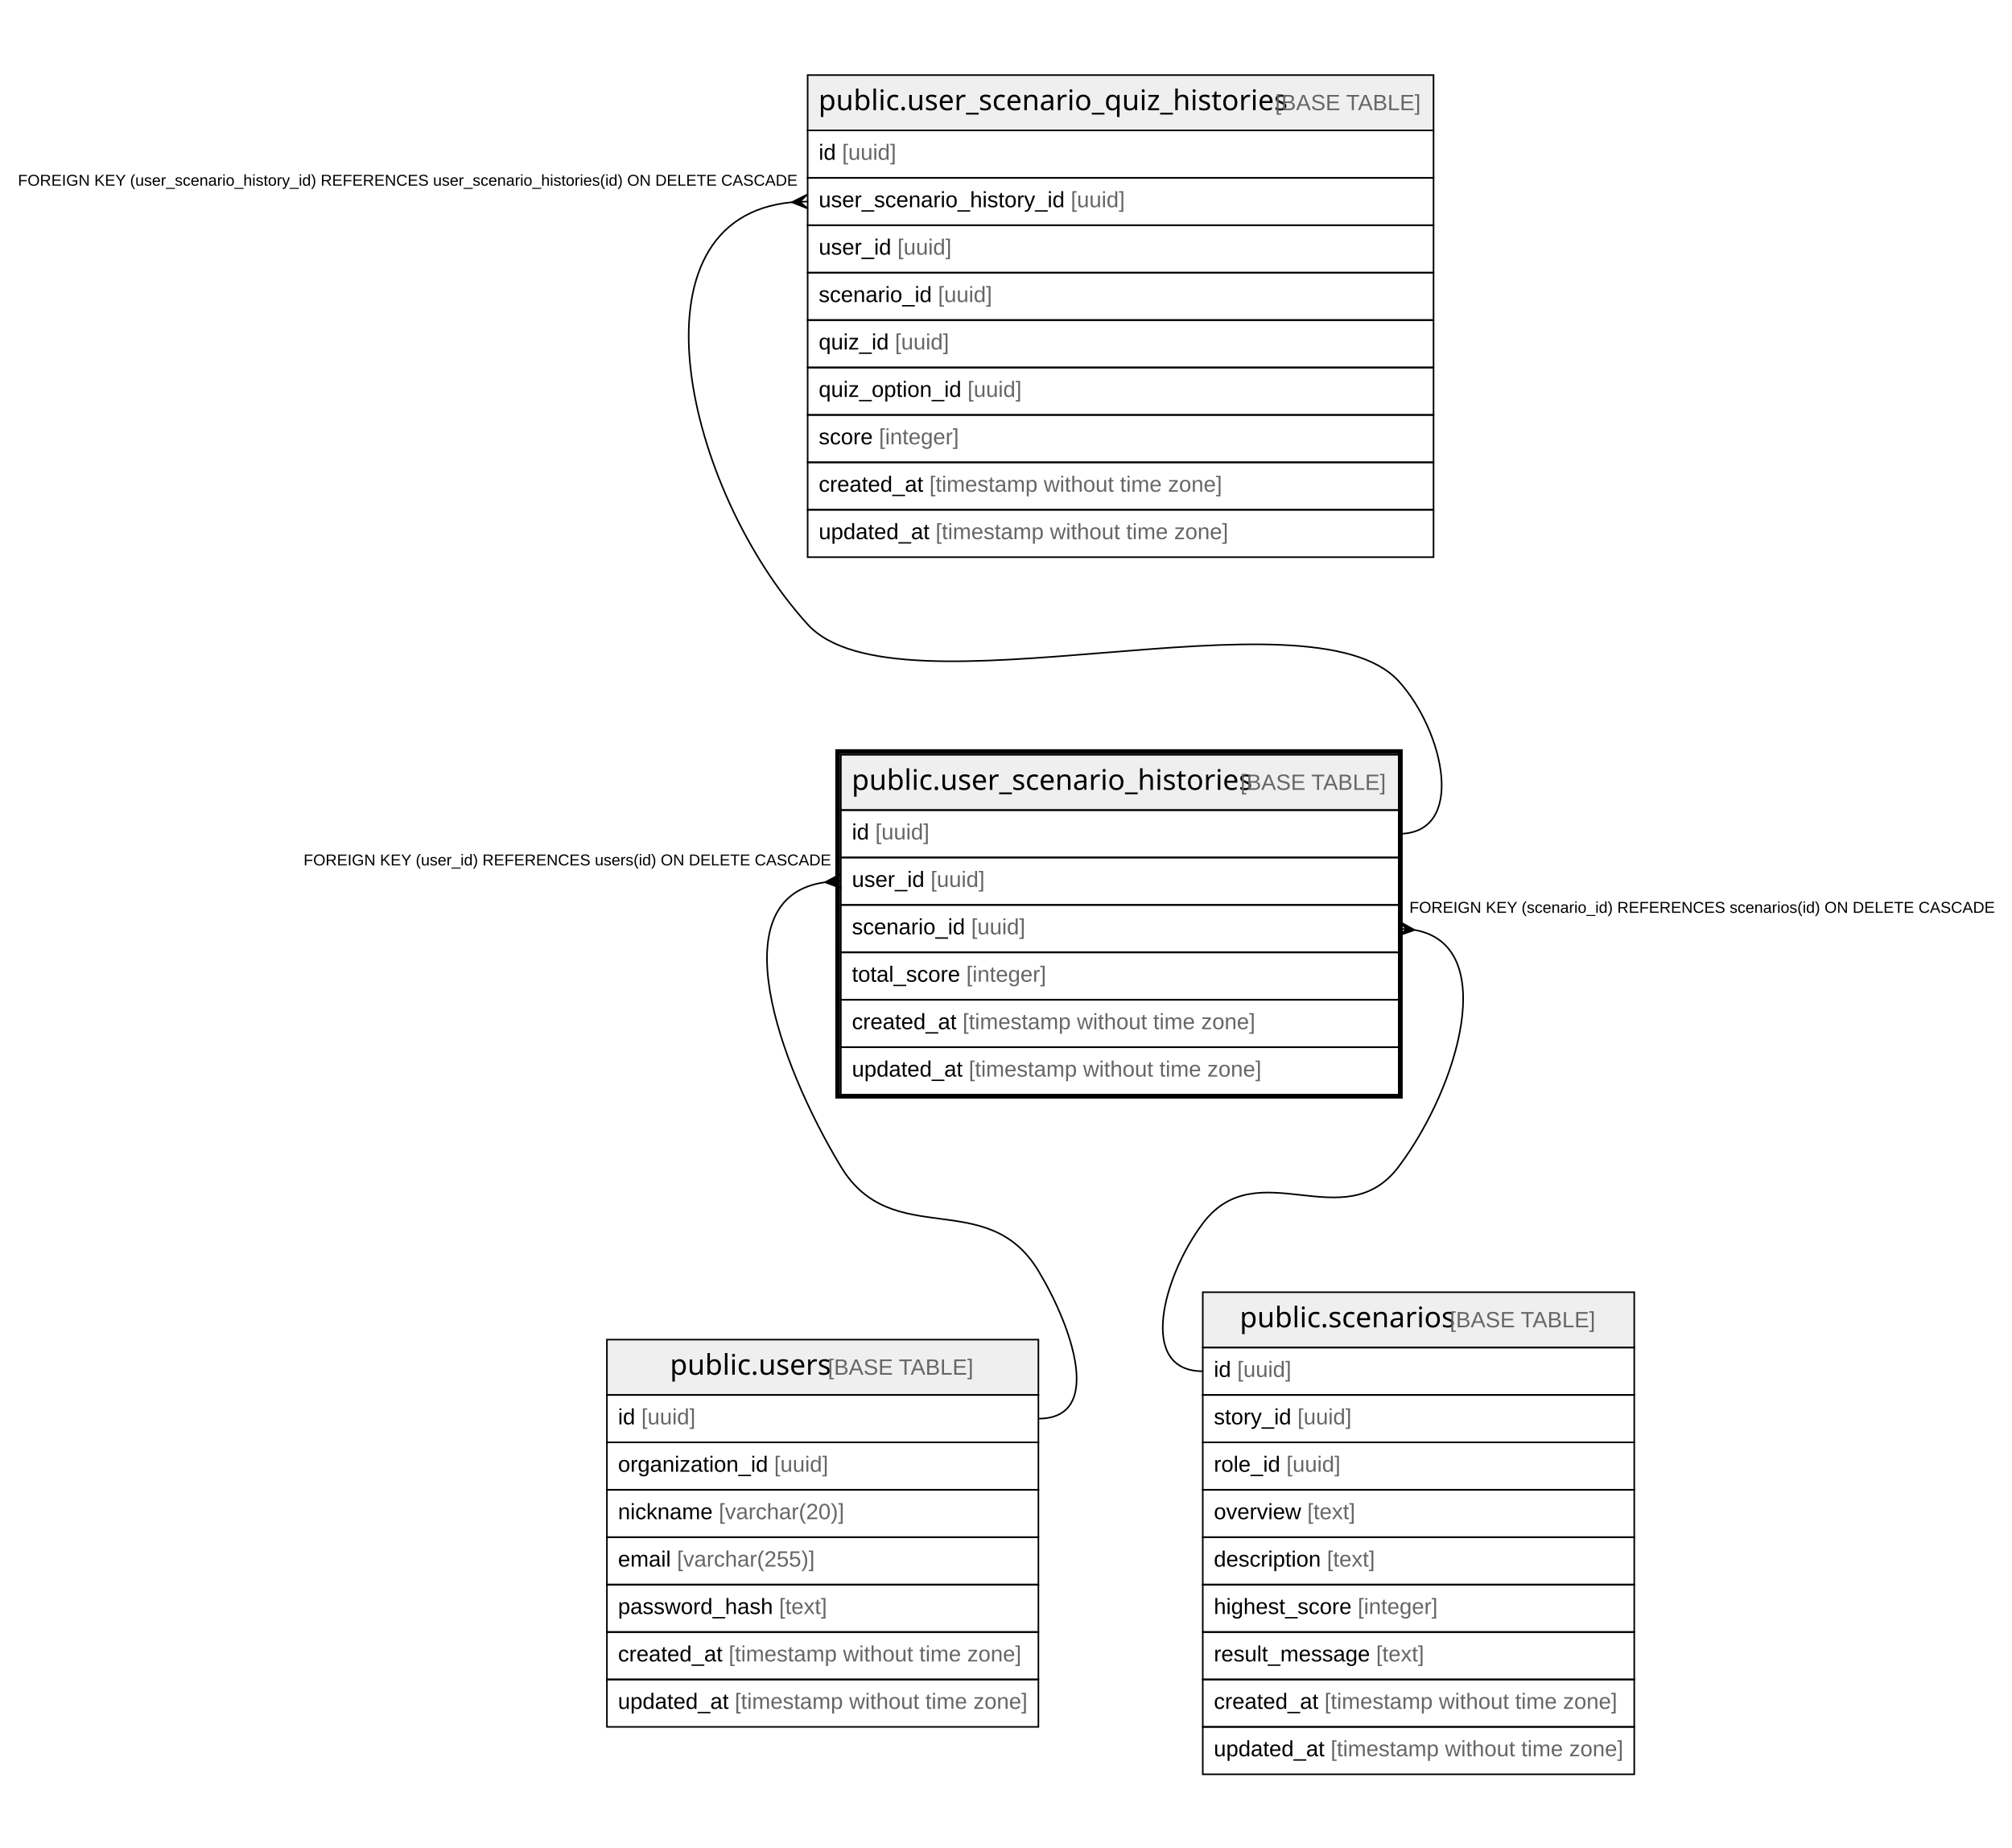
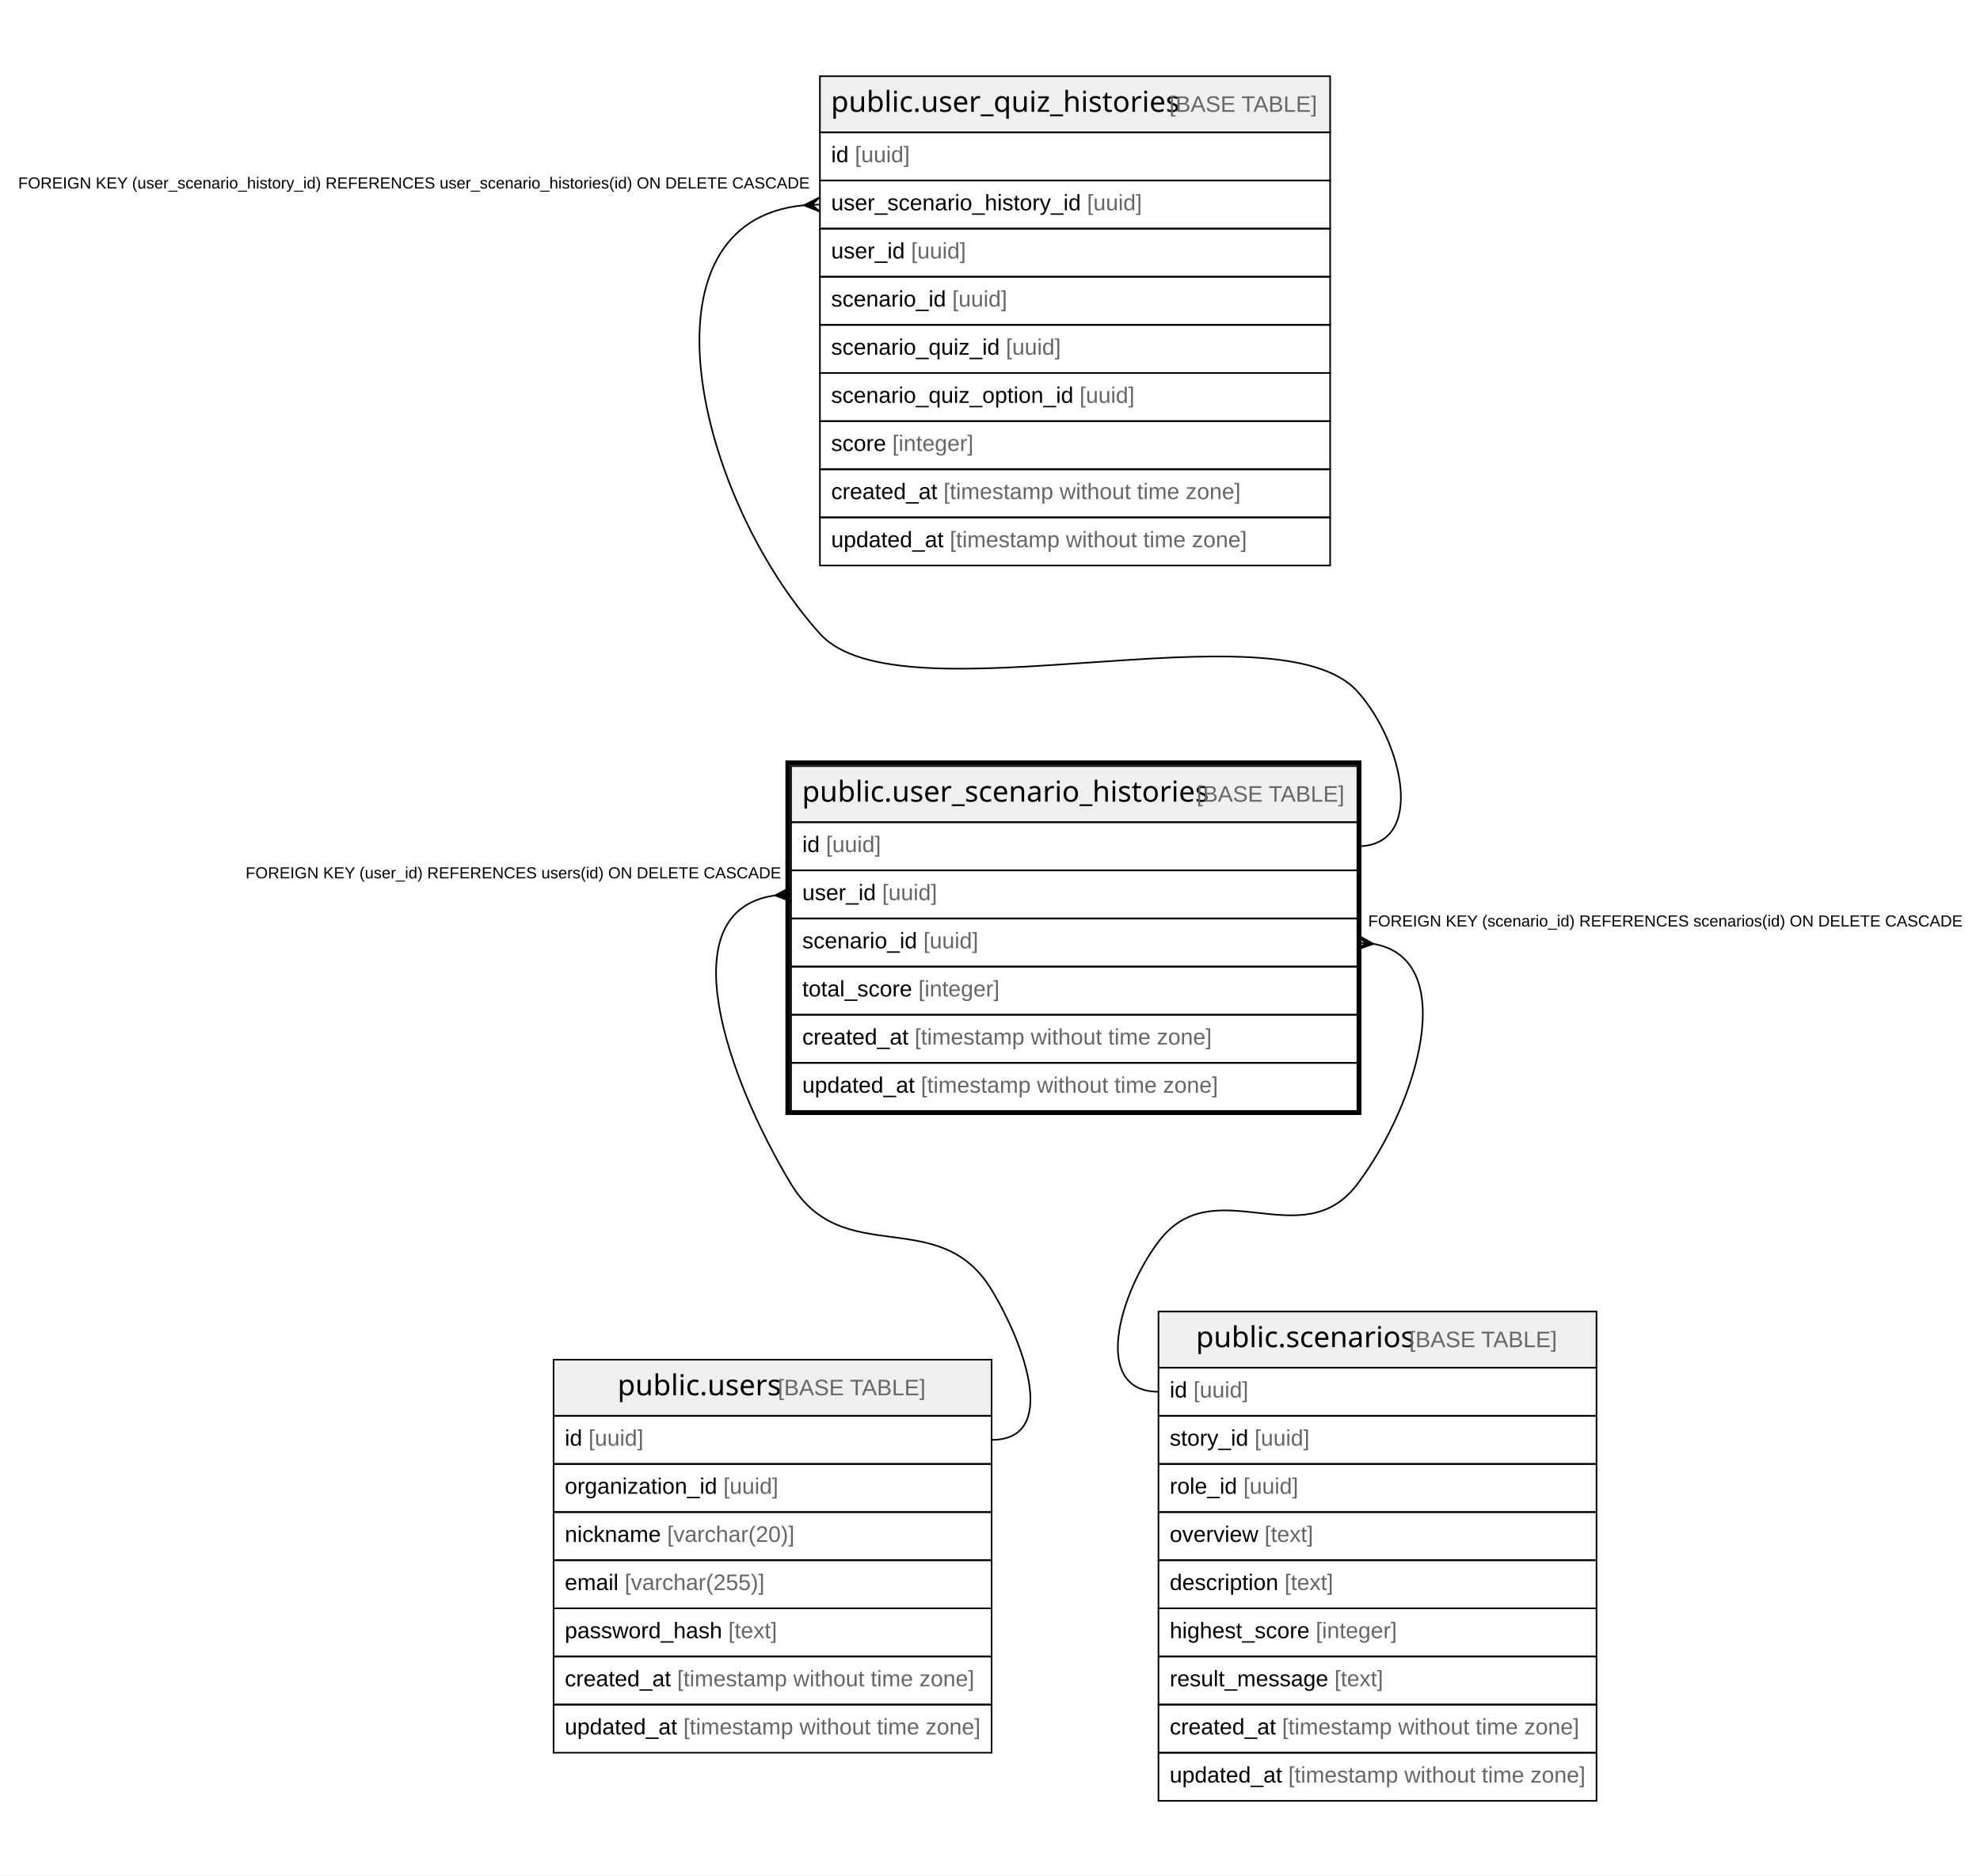
- <svg xmlns="http://www.w3.org/2000/svg" width="1273pt" height="1169pt" viewBox="0.00 0.00 1273.00 1169.00">
+ <svg xmlns="http://www.w3.org/2000/svg" width="1234pt" height="1169pt" viewBox="0.00 0.00 1234.00 1169.00">
  <g id="graph0" class="graph" transform="scale(1 1) rotate(0) translate(4 1165)">
-     <polygon fill="#ffffff" stroke="transparent" points="-4,4 -4,-1165 1269,-1165 1269,4 -4,4" />
+     <polygon fill="#ffffff" stroke="transparent" points="-4,4 -4,-1165 1230,-1165 1230,4 -4,4" />
    <g id="node1" class="node">
-       <polygon fill="#efefef" stroke="transparent" points="528,-652.5 528,-687.5 881,-687.5 881,-652.5 528,-652.5" />
-       <polygon fill="none" stroke="#000000" points="528,-652.5 528,-687.5 881,-687.5 881,-652.5 528,-652.5" />
-       <text text-anchor="start" x="534.854" y="-665.3" font-family="Arial Bold" font-size="18.00" fill="#000000">public.user_scenario_histories</text>
-       <text text-anchor="start" x="776.893" y="-665.3" font-family="Arial" font-size="14.00" fill="#000000"> </text>
-       <text text-anchor="start" x="780.783" y="-665.3" font-family="Arial" font-size="14.00" fill="#666666">[BASE TABLE]</text>
-       <polygon fill="none" stroke="#000000" points="528,-622.5 528,-652.5 881,-652.5 881,-622.5 528,-622.5" />
-       <text text-anchor="start" x="535" y="-633.9" font-family="Arial" font-size="14.00" fill="#000000">id </text>
-       <text text-anchor="start" x="549.78" y="-633.9" font-family="Arial" font-size="14.00" fill="#666666">[uuid]</text>
-       <polygon fill="none" stroke="#000000" points="528,-592.5 528,-622.5 881,-622.5 881,-592.5 528,-592.5" />
-       <text text-anchor="start" x="535" y="-603.9" font-family="Arial" font-size="14.00" fill="#000000">user_id </text>
-       <text text-anchor="start" x="584.788" y="-603.9" font-family="Arial" font-size="14.00" fill="#666666">[uuid]</text>
-       <polygon fill="none" stroke="#000000" points="528,-562.5 528,-592.5 881,-592.5 881,-562.5 528,-562.5" />
-       <text text-anchor="start" x="535" y="-573.9" font-family="Arial" font-size="14.00" fill="#000000">scenario_id </text>
-       <text text-anchor="start" x="610.46" y="-573.9" font-family="Arial" font-size="14.00" fill="#666666">[uuid]</text>
-       <polygon fill="none" stroke="#000000" points="528,-532.5 528,-562.5 881,-562.5 881,-532.5 528,-532.5" />
-       <text text-anchor="start" x="535" y="-543.9" font-family="Arial" font-size="14.00" fill="#000000">total_score </text>
-       <text text-anchor="start" x="607.352" y="-543.9" font-family="Arial" font-size="14.00" fill="#666666">[integer]</text>
-       <polygon fill="none" stroke="#000000" points="528,-502.5 528,-532.5 881,-532.5 881,-502.5 528,-502.5" />
-       <text text-anchor="start" x="535" y="-513.9" font-family="Arial" font-size="14.00" fill="#000000">created_at </text>
-       <text text-anchor="start" x="605.028" y="-513.9" font-family="Arial" font-size="14.00" fill="#666666">[timestamp without time zone]</text>
-       <polygon fill="none" stroke="#000000" points="528,-472.5 528,-502.5 881,-502.5 881,-472.5 528,-472.5" />
-       <text text-anchor="start" x="535" y="-483.9" font-family="Arial" font-size="14.00" fill="#000000">updated_at </text>
-       <text text-anchor="start" x="608.933" y="-483.9" font-family="Arial" font-size="14.00" fill="#666666">[timestamp without time zone]</text>
-       <polygon fill="none" stroke="#000000" stroke-width="3" points="526,-471.5 526,-689.5 882,-689.5 882,-471.5 526,-471.5" />
+       <polygon fill="#efefef" stroke="transparent" points="489,-652.5 489,-687.5 842,-687.5 842,-652.5 489,-652.5" />
+       <polygon fill="none" stroke="#000000" points="489,-652.5 489,-687.5 842,-687.5 842,-652.5 489,-652.5" />
+       <text text-anchor="start" x="495.854" y="-665.3" font-family="Arial Bold" font-size="18.00" fill="#000000">public.user_scenario_histories</text>
+       <text text-anchor="start" x="737.893" y="-665.3" font-family="Arial" font-size="14.00" fill="#000000"> </text>
+       <text text-anchor="start" x="741.783" y="-665.3" font-family="Arial" font-size="14.00" fill="#666666">[BASE TABLE]</text>
+       <polygon fill="none" stroke="#000000" points="489,-622.5 489,-652.5 842,-652.5 842,-622.5 489,-622.5" />
+       <text text-anchor="start" x="496" y="-633.9" font-family="Arial" font-size="14.00" fill="#000000">id </text>
+       <text text-anchor="start" x="510.78" y="-633.9" font-family="Arial" font-size="14.00" fill="#666666">[uuid]</text>
+       <polygon fill="none" stroke="#000000" points="489,-592.5 489,-622.5 842,-622.5 842,-592.5 489,-592.5" />
+       <text text-anchor="start" x="496" y="-603.9" font-family="Arial" font-size="14.00" fill="#000000">user_id </text>
+       <text text-anchor="start" x="545.788" y="-603.9" font-family="Arial" font-size="14.00" fill="#666666">[uuid]</text>
+       <polygon fill="none" stroke="#000000" points="489,-562.5 489,-592.5 842,-592.5 842,-562.5 489,-562.5" />
+       <text text-anchor="start" x="496" y="-573.9" font-family="Arial" font-size="14.00" fill="#000000">scenario_id </text>
+       <text text-anchor="start" x="571.46" y="-573.9" font-family="Arial" font-size="14.00" fill="#666666">[uuid]</text>
+       <polygon fill="none" stroke="#000000" points="489,-532.5 489,-562.5 842,-562.5 842,-532.5 489,-532.5" />
+       <text text-anchor="start" x="496" y="-543.9" font-family="Arial" font-size="14.00" fill="#000000">total_score </text>
+       <text text-anchor="start" x="568.352" y="-543.9" font-family="Arial" font-size="14.00" fill="#666666">[integer]</text>
+       <polygon fill="none" stroke="#000000" points="489,-502.5 489,-532.5 842,-532.5 842,-502.5 489,-502.5" />
+       <text text-anchor="start" x="496" y="-513.9" font-family="Arial" font-size="14.00" fill="#000000">created_at </text>
+       <text text-anchor="start" x="566.028" y="-513.9" font-family="Arial" font-size="14.00" fill="#666666">[timestamp without time zone]</text>
+       <polygon fill="none" stroke="#000000" points="489,-472.5 489,-502.5 842,-502.5 842,-472.5 489,-472.5" />
+       <text text-anchor="start" x="496" y="-483.9" font-family="Arial" font-size="14.00" fill="#000000">updated_at </text>
+       <text text-anchor="start" x="569.933" y="-483.9" font-family="Arial" font-size="14.00" fill="#666666">[timestamp without time zone]</text>
+       <polygon fill="none" stroke="#000000" stroke-width="3" points="487,-471.5 487,-689.5 843,-689.5 843,-471.5 487,-471.5" />
    </g>
    <g id="node3" class="node">
-       <polygon fill="#efefef" stroke="transparent" points="380,-282.5 380,-317.5 653,-317.5 653,-282.5 380,-282.5" />
-       <polygon fill="none" stroke="#000000" points="380,-282.5 380,-317.5 653,-317.5 653,-282.5 380,-282.5" />
-       <text text-anchor="start" x="419.866" y="-295.3" font-family="Arial Bold" font-size="18.00" fill="#000000">public.users</text>
-       <text text-anchor="start" x="515.88" y="-295.3" font-family="Arial" font-size="14.00" fill="#000000"> </text>
-       <text text-anchor="start" x="519.771" y="-295.3" font-family="Arial" font-size="14.00" fill="#666666">[BASE TABLE]</text>
-       <polygon fill="none" stroke="#000000" points="380,-252.5 380,-282.5 653,-282.5 653,-252.5 380,-252.5" />
-       <text text-anchor="start" x="387" y="-263.9" font-family="Arial" font-size="14.00" fill="#000000">id </text>
-       <text text-anchor="start" x="401.78" y="-263.9" font-family="Arial" font-size="14.00" fill="#666666">[uuid]</text>
-       <polygon fill="none" stroke="#000000" points="380,-222.5 380,-252.5 653,-252.5 653,-222.5 380,-222.5" />
-       <text text-anchor="start" x="387" y="-233.9" font-family="Arial" font-size="14.00" fill="#000000">organization_id </text>
-       <text text-anchor="start" x="485.805" y="-233.9" font-family="Arial" font-size="14.00" fill="#666666">[uuid]</text>
-       <polygon fill="none" stroke="#000000" points="380,-192.5 380,-222.5 653,-222.5 653,-192.5 380,-192.5" />
-       <text text-anchor="start" x="387" y="-203.9" font-family="Arial" font-size="14.00" fill="#000000">nickname </text>
-       <text text-anchor="start" x="450.788" y="-203.9" font-family="Arial" font-size="14.00" fill="#666666">[varchar(20)]</text>
-       <polygon fill="none" stroke="#000000" points="380,-162.5 380,-192.5 653,-192.5 653,-162.5 380,-162.5" />
-       <text text-anchor="start" x="387" y="-173.9" font-family="Arial" font-size="14.00" fill="#000000">email </text>
-       <text text-anchor="start" x="424.33" y="-173.9" font-family="Arial" font-size="14.00" fill="#666666">[varchar(255)]</text>
-       <polygon fill="none" stroke="#000000" points="380,-132.5 380,-162.5 653,-162.5 653,-132.5 380,-132.5" />
-       <text text-anchor="start" x="387" y="-143.9" font-family="Arial" font-size="14.00" fill="#000000">password_hash </text>
-       <text text-anchor="start" x="488.919" y="-143.9" font-family="Arial" font-size="14.00" fill="#666666">[text]</text>
-       <polygon fill="none" stroke="#000000" points="380,-102.5 380,-132.5 653,-132.5 653,-102.5 380,-102.5" />
-       <text text-anchor="start" x="387" y="-113.9" font-family="Arial" font-size="14.00" fill="#000000">created_at </text>
-       <text text-anchor="start" x="457.028" y="-113.9" font-family="Arial" font-size="14.00" fill="#666666">[timestamp without time zone]</text>
-       <polygon fill="none" stroke="#000000" points="380,-72.5 380,-102.5 653,-102.5 653,-72.5 380,-72.5" />
-       <text text-anchor="start" x="386.964" y="-83.9" font-family="Arial" font-size="14.00" fill="#000000">updated_at </text>
-       <text text-anchor="start" x="460.896" y="-83.9" font-family="Arial" font-size="14.00" fill="#666666">[timestamp without time zone]</text>
+       <polygon fill="#efefef" stroke="transparent" points="341,-282.5 341,-317.5 614,-317.5 614,-282.5 341,-282.5" />
+       <polygon fill="none" stroke="#000000" points="341,-282.5 341,-317.5 614,-317.5 614,-282.5 341,-282.5" />
+       <text text-anchor="start" x="380.866" y="-295.3" font-family="Arial Bold" font-size="18.00" fill="#000000">public.users</text>
+       <text text-anchor="start" x="476.88" y="-295.3" font-family="Arial" font-size="14.00" fill="#000000"> </text>
+       <text text-anchor="start" x="480.771" y="-295.3" font-family="Arial" font-size="14.00" fill="#666666">[BASE TABLE]</text>
+       <polygon fill="none" stroke="#000000" points="341,-252.5 341,-282.5 614,-282.5 614,-252.5 341,-252.5" />
+       <text text-anchor="start" x="348" y="-263.9" font-family="Arial" font-size="14.00" fill="#000000">id </text>
+       <text text-anchor="start" x="362.78" y="-263.9" font-family="Arial" font-size="14.00" fill="#666666">[uuid]</text>
+       <polygon fill="none" stroke="#000000" points="341,-222.5 341,-252.5 614,-252.5 614,-222.5 341,-222.5" />
+       <text text-anchor="start" x="348" y="-233.9" font-family="Arial" font-size="14.00" fill="#000000">organization_id </text>
+       <text text-anchor="start" x="446.805" y="-233.9" font-family="Arial" font-size="14.00" fill="#666666">[uuid]</text>
+       <polygon fill="none" stroke="#000000" points="341,-192.5 341,-222.5 614,-222.5 614,-192.5 341,-192.5" />
+       <text text-anchor="start" x="348" y="-203.9" font-family="Arial" font-size="14.00" fill="#000000">nickname </text>
+       <text text-anchor="start" x="411.788" y="-203.9" font-family="Arial" font-size="14.00" fill="#666666">[varchar(20)]</text>
+       <polygon fill="none" stroke="#000000" points="341,-162.5 341,-192.5 614,-192.5 614,-162.5 341,-162.5" />
+       <text text-anchor="start" x="348" y="-173.9" font-family="Arial" font-size="14.00" fill="#000000">email </text>
+       <text text-anchor="start" x="385.33" y="-173.9" font-family="Arial" font-size="14.00" fill="#666666">[varchar(255)]</text>
+       <polygon fill="none" stroke="#000000" points="341,-132.5 341,-162.5 614,-162.5 614,-132.5 341,-132.5" />
+       <text text-anchor="start" x="348" y="-143.9" font-family="Arial" font-size="14.00" fill="#000000">password_hash </text>
+       <text text-anchor="start" x="449.919" y="-143.9" font-family="Arial" font-size="14.00" fill="#666666">[text]</text>
+       <polygon fill="none" stroke="#000000" points="341,-102.5 341,-132.5 614,-132.5 614,-102.5 341,-102.5" />
+       <text text-anchor="start" x="348" y="-113.9" font-family="Arial" font-size="14.00" fill="#000000">created_at </text>
+       <text text-anchor="start" x="418.028" y="-113.9" font-family="Arial" font-size="14.00" fill="#666666">[timestamp without time zone]</text>
+       <polygon fill="none" stroke="#000000" points="341,-72.5 341,-102.5 614,-102.5 614,-72.5 341,-72.5" />
+       <text text-anchor="start" x="347.964" y="-83.9" font-family="Arial" font-size="14.00" fill="#000000">updated_at </text>
+       <text text-anchor="start" x="421.896" y="-83.9" font-family="Arial" font-size="14.00" fill="#666666">[timestamp without time zone]</text>
    </g>
    <g id="edge2" class="edge">
-       <path fill="none" stroke="#000000" d="M517.899,-606.837C451.269,-597.543 488.443,-492.618 528,-427 560.435,-373.196 620.565,-414.804 653,-361 674.454,-325.411 694.556,-267.5 653,-267.5" />
-       <polygon fill="#000000" stroke="#000000" points="518.021,-606.845 527.705,-611.99 523.011,-607.173 528,-607.5 528,-607.5 528,-607.5 523.011,-607.173 528.295,-603.01 518.021,-606.845 518.021,-606.845" />
-       <text text-anchor="start" x="188.054" y="-617.5" font-family="Arial" font-size="10.00" fill="#000000">FOREIGN KEY (user_id) REFERENCES users(id) ON DELETE CASCADE</text>
+       <path fill="none" stroke="#000000" d="M478.899,-606.837C412.269,-597.543 449.443,-492.618 489,-427 521.435,-373.196 581.565,-414.804 614,-361 635.454,-325.411 655.556,-267.5 614,-267.5" />
+       <polygon fill="#000000" stroke="#000000" points="479.022,-606.845 488.705,-611.99 484.011,-607.173 489,-607.5 489,-607.5 489,-607.5 484.011,-607.173 489.295,-603.01 479.022,-606.845 479.022,-606.845" />
+       <text text-anchor="start" x="149.054" y="-617.5" font-family="Arial" font-size="10.00" fill="#000000">FOREIGN KEY (user_id) REFERENCES users(id) ON DELETE CASCADE</text>
    </g>
    <g id="node4" class="node">
-       <polygon fill="#efefef" stroke="transparent" points="757,-312.5 757,-347.5 1030,-347.5 1030,-312.5 757,-312.5" />
-       <polygon fill="none" stroke="#000000" points="757,-312.5 757,-347.5 1030,-347.5 1030,-312.5 757,-312.5" />
-       <text text-anchor="start" x="780.363" y="-325.3" font-family="Arial Bold" font-size="18.00" fill="#000000">public.scenarios</text>
-       <text text-anchor="start" x="909.383" y="-325.3" font-family="Arial" font-size="14.00" fill="#000000"> </text>
-       <text text-anchor="start" x="913.274" y="-325.3" font-family="Arial" font-size="14.00" fill="#666666">[BASE TABLE]</text>
-       <polygon fill="none" stroke="#000000" points="757,-282.5 757,-312.5 1030,-312.5 1030,-282.5 757,-282.5" />
-       <text text-anchor="start" x="764" y="-293.9" font-family="Arial" font-size="14.00" fill="#000000">id </text>
-       <text text-anchor="start" x="778.78" y="-293.9" font-family="Arial" font-size="14.00" fill="#666666">[uuid]</text>
-       <polygon fill="none" stroke="#000000" points="757,-252.5 757,-282.5 1030,-282.5 1030,-252.5 757,-252.5" />
-       <text text-anchor="start" x="764" y="-263.9" font-family="Arial" font-size="14.00" fill="#000000">story_id </text>
-       <text text-anchor="start" x="816.896" y="-263.9" font-family="Arial" font-size="14.00" fill="#666666">[uuid]</text>
-       <polygon fill="none" stroke="#000000" points="757,-222.5 757,-252.5 1030,-252.5 1030,-222.5 757,-222.5" />
-       <text text-anchor="start" x="764" y="-233.9" font-family="Arial" font-size="14.00" fill="#000000">role_id </text>
-       <text text-anchor="start" x="809.895" y="-233.9" font-family="Arial" font-size="14.00" fill="#666666">[uuid]</text>
-       <polygon fill="none" stroke="#000000" points="757,-192.5 757,-222.5 1030,-222.5 1030,-192.5 757,-192.5" />
-       <text text-anchor="start" x="764" y="-203.9" font-family="Arial" font-size="14.00" fill="#000000">overview </text>
-       <text text-anchor="start" x="823.112" y="-203.9" font-family="Arial" font-size="14.00" fill="#666666">[text]</text>
-       <polygon fill="none" stroke="#000000" points="757,-162.5 757,-192.5 1030,-192.5 1030,-162.5 757,-162.5" />
-       <text text-anchor="start" x="764" y="-173.9" font-family="Arial" font-size="14.00" fill="#000000">description </text>
-       <text text-anchor="start" x="835.568" y="-173.9" font-family="Arial" font-size="14.00" fill="#666666">[text]</text>
-       <polygon fill="none" stroke="#000000" points="757,-132.5 757,-162.5 1030,-162.5 1030,-132.5 757,-132.5" />
-       <text text-anchor="start" x="764" y="-143.9" font-family="Arial" font-size="14.00" fill="#000000">highest_score </text>
-       <text text-anchor="start" x="855.027" y="-143.9" font-family="Arial" font-size="14.00" fill="#666666">[integer]</text>
-       <polygon fill="none" stroke="#000000" points="757,-102.5 757,-132.5 1030,-132.5 1030,-102.5 757,-102.5" />
-       <text text-anchor="start" x="764" y="-113.9" font-family="Arial" font-size="14.00" fill="#000000">result_message </text>
-       <text text-anchor="start" x="866.687" y="-113.9" font-family="Arial" font-size="14.00" fill="#666666">[text]</text>
-       <polygon fill="none" stroke="#000000" points="757,-72.5 757,-102.5 1030,-102.5 1030,-72.5 757,-72.5" />
-       <text text-anchor="start" x="764" y="-83.9" font-family="Arial" font-size="14.00" fill="#000000">created_at </text>
-       <text text-anchor="start" x="834.028" y="-83.9" font-family="Arial" font-size="14.00" fill="#666666">[timestamp without time zone]</text>
-       <polygon fill="none" stroke="#000000" points="757,-42.5 757,-72.5 1030,-72.5 1030,-42.5 757,-42.5" />
-       <text text-anchor="start" x="763.964" y="-53.9" font-family="Arial" font-size="14.00" fill="#000000">updated_at </text>
-       <text text-anchor="start" x="837.896" y="-53.9" font-family="Arial" font-size="14.00" fill="#666666">[timestamp without time zone]</text>
+       <polygon fill="#efefef" stroke="transparent" points="718,-312.5 718,-347.5 991,-347.5 991,-312.5 718,-312.5" />
+       <polygon fill="none" stroke="#000000" points="718,-312.5 718,-347.5 991,-347.5 991,-312.5 718,-312.5" />
+       <text text-anchor="start" x="741.363" y="-325.3" font-family="Arial Bold" font-size="18.00" fill="#000000">public.scenarios</text>
+       <text text-anchor="start" x="870.383" y="-325.3" font-family="Arial" font-size="14.00" fill="#000000"> </text>
+       <text text-anchor="start" x="874.274" y="-325.3" font-family="Arial" font-size="14.00" fill="#666666">[BASE TABLE]</text>
+       <polygon fill="none" stroke="#000000" points="718,-282.5 718,-312.5 991,-312.5 991,-282.5 718,-282.5" />
+       <text text-anchor="start" x="725" y="-293.9" font-family="Arial" font-size="14.00" fill="#000000">id </text>
+       <text text-anchor="start" x="739.78" y="-293.9" font-family="Arial" font-size="14.00" fill="#666666">[uuid]</text>
+       <polygon fill="none" stroke="#000000" points="718,-252.5 718,-282.5 991,-282.5 991,-252.5 718,-252.5" />
+       <text text-anchor="start" x="725" y="-263.9" font-family="Arial" font-size="14.00" fill="#000000">story_id </text>
+       <text text-anchor="start" x="777.896" y="-263.9" font-family="Arial" font-size="14.00" fill="#666666">[uuid]</text>
+       <polygon fill="none" stroke="#000000" points="718,-222.5 718,-252.5 991,-252.5 991,-222.5 718,-222.5" />
+       <text text-anchor="start" x="725" y="-233.9" font-family="Arial" font-size="14.00" fill="#000000">role_id </text>
+       <text text-anchor="start" x="770.895" y="-233.9" font-family="Arial" font-size="14.00" fill="#666666">[uuid]</text>
+       <polygon fill="none" stroke="#000000" points="718,-192.5 718,-222.5 991,-222.5 991,-192.5 718,-192.5" />
+       <text text-anchor="start" x="725" y="-203.9" font-family="Arial" font-size="14.00" fill="#000000">overview </text>
+       <text text-anchor="start" x="784.112" y="-203.9" font-family="Arial" font-size="14.00" fill="#666666">[text]</text>
+       <polygon fill="none" stroke="#000000" points="718,-162.5 718,-192.5 991,-192.5 991,-162.5 718,-162.5" />
+       <text text-anchor="start" x="725" y="-173.9" font-family="Arial" font-size="14.00" fill="#000000">description </text>
+       <text text-anchor="start" x="796.568" y="-173.9" font-family="Arial" font-size="14.00" fill="#666666">[text]</text>
+       <polygon fill="none" stroke="#000000" points="718,-132.5 718,-162.5 991,-162.5 991,-132.5 718,-132.5" />
+       <text text-anchor="start" x="725" y="-143.9" font-family="Arial" font-size="14.00" fill="#000000">highest_score </text>
+       <text text-anchor="start" x="816.027" y="-143.9" font-family="Arial" font-size="14.00" fill="#666666">[integer]</text>
+       <polygon fill="none" stroke="#000000" points="718,-102.5 718,-132.5 991,-132.5 991,-102.5 718,-102.5" />
+       <text text-anchor="start" x="725" y="-113.9" font-family="Arial" font-size="14.00" fill="#000000">result_message </text>
+       <text text-anchor="start" x="827.687" y="-113.9" font-family="Arial" font-size="14.00" fill="#666666">[text]</text>
+       <polygon fill="none" stroke="#000000" points="718,-72.5 718,-102.5 991,-102.5 991,-72.5 718,-72.5" />
+       <text text-anchor="start" x="725" y="-83.9" font-family="Arial" font-size="14.00" fill="#000000">created_at </text>
+       <text text-anchor="start" x="795.028" y="-83.9" font-family="Arial" font-size="14.00" fill="#666666">[timestamp without time zone]</text>
+       <polygon fill="none" stroke="#000000" points="718,-42.5 718,-72.5 991,-72.5 991,-42.5 718,-42.5" />
+       <text text-anchor="start" x="724.964" y="-53.9" font-family="Arial" font-size="14.00" fill="#000000">updated_at </text>
+       <text text-anchor="start" x="798.896" y="-53.9" font-family="Arial" font-size="14.00" fill="#666666">[timestamp without time zone]</text>
    </g>
    <g id="edge3" class="edge">
-       <path fill="none" stroke="#000000" d="M891.147,-576.653C944.926,-567.019 918.97,-477.561 881,-427 846.539,-381.112 791.461,-436.888 757,-391 732.046,-357.771 715.444,-297.5 757,-297.5" />
-       <polygon fill="#000000" stroke="#000000" points="890.965,-576.668 880.625,-573.016 885.983,-577.084 881,-577.5 881,-577.5 881,-577.5 885.983,-577.084 881.375,-581.984 890.965,-576.668 890.965,-576.668" />
-       <text text-anchor="start" x="887.716" y="-587.5" font-family="Arial" font-size="10.00" fill="#000000">FOREIGN KEY (scenario_id) REFERENCES scenarios(id) ON DELETE CASCADE</text>
+       <path fill="none" stroke="#000000" d="M852.147,-576.653C905.926,-567.019 879.97,-477.561 842,-427 807.539,-381.112 752.461,-436.888 718,-391 693.046,-357.771 676.444,-297.5 718,-297.5" />
+       <polygon fill="#000000" stroke="#000000" points="851.965,-576.668 841.625,-573.016 846.983,-577.084 842,-577.5 842,-577.5 842,-577.5 846.983,-577.084 842.375,-581.984 851.965,-576.668 851.965,-576.668" />
+       <text text-anchor="start" x="848.716" y="-587.5" font-family="Arial" font-size="10.00" fill="#000000">FOREIGN KEY (scenario_id) REFERENCES scenarios(id) ON DELETE CASCADE</text>
    </g>
    <g id="node2" class="node">
-       <polygon fill="#efefef" stroke="transparent" points="507,-1082.5 507,-1117.5 903,-1117.5 903,-1082.5 507,-1082.5" />
-       <polygon fill="none" stroke="#000000" points="507,-1082.5 507,-1117.5 903,-1117.5 903,-1082.5 507,-1082.5" />
-       <text text-anchor="start" x="513.847" y="-1095.3" font-family="Arial Bold" font-size="18.00" fill="#000000">public.user_scenario_quiz_histories</text>
-       <text text-anchor="start" x="798.899" y="-1095.3" font-family="Arial" font-size="14.00" fill="#000000"> </text>
-       <text text-anchor="start" x="802.789" y="-1095.3" font-family="Arial" font-size="14.00" fill="#666666">[BASE TABLE]</text>
-       <polygon fill="none" stroke="#000000" points="507,-1052.5 507,-1082.5 903,-1082.5 903,-1052.5 507,-1052.5" />
+       <polygon fill="#efefef" stroke="transparent" points="507,-1082.5 507,-1117.5 825,-1117.5 825,-1082.5 507,-1082.5" />
+       <polygon fill="none" stroke="#000000" points="507,-1082.5 507,-1117.5 825,-1117.5 825,-1082.5 507,-1082.5" />
+       <text text-anchor="start" x="513.856" y="-1095.3" font-family="Arial Bold" font-size="18.00" fill="#000000">public.user_quiz_histories</text>
+       <text text-anchor="start" x="720.89" y="-1095.3" font-family="Arial" font-size="14.00" fill="#000000"> </text>
+       <text text-anchor="start" x="724.781" y="-1095.3" font-family="Arial" font-size="14.00" fill="#666666">[BASE TABLE]</text>
+       <polygon fill="none" stroke="#000000" points="507,-1052.5 507,-1082.5 825,-1082.5 825,-1052.5 507,-1052.5" />
      <text text-anchor="start" x="514" y="-1063.9" font-family="Arial" font-size="14.00" fill="#000000">id </text>
      <text text-anchor="start" x="528.78" y="-1063.9" font-family="Arial" font-size="14.00" fill="#666666">[uuid]</text>
-       <polygon fill="none" stroke="#000000" points="507,-1022.5 507,-1052.5 903,-1052.5 903,-1022.5 507,-1022.5" />
+       <polygon fill="none" stroke="#000000" points="507,-1022.5 507,-1052.5 825,-1052.5 825,-1022.5 507,-1022.5" />
      <text text-anchor="start" x="514" y="-1033.9" font-family="Arial" font-size="14.00" fill="#000000">user_scenario_history_id </text>
      <text text-anchor="start" x="673.474" y="-1033.9" font-family="Arial" font-size="14.00" fill="#666666">[uuid]</text>
-       <polygon fill="none" stroke="#000000" points="507,-992.5 507,-1022.5 903,-1022.5 903,-992.5 507,-992.5" />
+       <polygon fill="none" stroke="#000000" points="507,-992.5 507,-1022.5 825,-1022.5 825,-992.5 507,-992.5" />
      <text text-anchor="start" x="514" y="-1003.9" font-family="Arial" font-size="14.00" fill="#000000">user_id </text>
      <text text-anchor="start" x="563.788" y="-1003.9" font-family="Arial" font-size="14.00" fill="#666666">[uuid]</text>
-       <polygon fill="none" stroke="#000000" points="507,-962.5 507,-992.5 903,-992.5 903,-962.5 507,-962.5" />
+       <polygon fill="none" stroke="#000000" points="507,-962.5 507,-992.5 825,-992.5 825,-962.5 507,-962.5" />
      <text text-anchor="start" x="514" y="-973.9" font-family="Arial" font-size="14.00" fill="#000000">scenario_id </text>
      <text text-anchor="start" x="589.46" y="-973.9" font-family="Arial" font-size="14.00" fill="#666666">[uuid]</text>
-       <polygon fill="none" stroke="#000000" points="507,-932.5 507,-962.5 903,-962.5 903,-932.5 507,-932.5" />
-       <text text-anchor="start" x="514" y="-943.9" font-family="Arial" font-size="14.00" fill="#000000">quiz_id </text>
-       <text text-anchor="start" x="562.234" y="-943.9" font-family="Arial" font-size="14.00" fill="#666666">[uuid]</text>
-       <polygon fill="none" stroke="#000000" points="507,-902.5 507,-932.5 903,-932.5 903,-902.5 507,-902.5" />
-       <text text-anchor="start" x="514" y="-913.9" font-family="Arial" font-size="14.00" fill="#000000">quiz_option_id </text>
-       <text text-anchor="start" x="608.144" y="-913.9" font-family="Arial" font-size="14.00" fill="#666666">[uuid]</text>
-       <polygon fill="none" stroke="#000000" points="507,-872.5 507,-902.5 903,-902.5 903,-872.5 507,-872.5" />
+       <polygon fill="none" stroke="#000000" points="507,-932.5 507,-962.5 825,-962.5 825,-932.5 507,-932.5" />
+       <text text-anchor="start" x="514" y="-943.9" font-family="Arial" font-size="14.00" fill="#000000">scenario_quiz_id </text>
+       <text text-anchor="start" x="622.914" y="-943.9" font-family="Arial" font-size="14.00" fill="#666666">[uuid]</text>
+       <polygon fill="none" stroke="#000000" points="507,-902.5 507,-932.5 825,-932.5 825,-902.5 507,-902.5" />
+       <text text-anchor="start" x="514" y="-913.9" font-family="Arial" font-size="14.00" fill="#000000">scenario_quiz_option_id </text>
+       <text text-anchor="start" x="668.825" y="-913.9" font-family="Arial" font-size="14.00" fill="#666666">[uuid]</text>
+       <polygon fill="none" stroke="#000000" points="507,-872.5 507,-902.5 825,-902.5 825,-872.5 507,-872.5" />
      <text text-anchor="start" x="514" y="-883.9" font-family="Arial" font-size="14.00" fill="#000000">score </text>
      <text text-anchor="start" x="552.116" y="-883.9" font-family="Arial" font-size="14.00" fill="#666666">[integer]</text>
-       <polygon fill="none" stroke="#000000" points="507,-842.5 507,-872.5 903,-872.5 903,-842.5 507,-842.5" />
+       <polygon fill="none" stroke="#000000" points="507,-842.5 507,-872.5 825,-872.5 825,-842.5 507,-842.5" />
      <text text-anchor="start" x="514" y="-853.9" font-family="Arial" font-size="14.00" fill="#000000">created_at </text>
      <text text-anchor="start" x="584.028" y="-853.9" font-family="Arial" font-size="14.00" fill="#666666">[timestamp without time zone]</text>
-       <polygon fill="none" stroke="#000000" points="507,-812.5 507,-842.5 903,-842.5 903,-812.5 507,-812.5" />
+       <polygon fill="none" stroke="#000000" points="507,-812.5 507,-842.5 825,-842.5 825,-812.5 507,-812.5" />
      <text text-anchor="start" x="514" y="-823.9" font-family="Arial" font-size="14.00" fill="#000000">updated_at </text>
      <text text-anchor="start" x="587.933" y="-823.9" font-family="Arial" font-size="14.00" fill="#666666">[timestamp without time zone]</text>
    </g>
    <g id="edge1" class="edge">
-       <path fill="none" stroke="#000000" d="M496.954,-1037.045C390.428,-1027.061 429.404,-855.424 507,-770 563.14,-708.196 824.86,-795.804 881,-734 909.838,-702.253 923.889,-637.5 881,-637.5" />
-       <polygon fill="#000000" stroke="#000000" points="497.01,-1037.047 506.796,-1041.995 502.005,-1037.274 507,-1037.5 507,-1037.5 507,-1037.5 502.005,-1037.274 507.204,-1033.005 497.01,-1037.047 497.01,-1037.047" />
+       <path fill="none" stroke="#000000" d="M496.955,-1037.046C390.456,-1027.086 429.878,-855.853 507,-770 557.035,-714.3 791.965,-789.7 842,-734 870.661,-702.094 884.889,-637.5 842,-637.5" />
+       <polygon fill="#000000" stroke="#000000" points="497.01,-1037.048 506.797,-1041.995 502.005,-1037.274 507,-1037.5 507,-1037.5 507,-1037.5 502.005,-1037.274 507.203,-1033.005 497.01,-1037.048 497.01,-1037.048" />
      <text text-anchor="start" x="7.317" y="-1047.5" font-family="Arial" font-size="10.00" fill="#000000">FOREIGN KEY (user_scenario_history_id) REFERENCES user_scenario_histories(id) ON DELETE CASCADE</text>
    </g>
  </g>
</svg>
